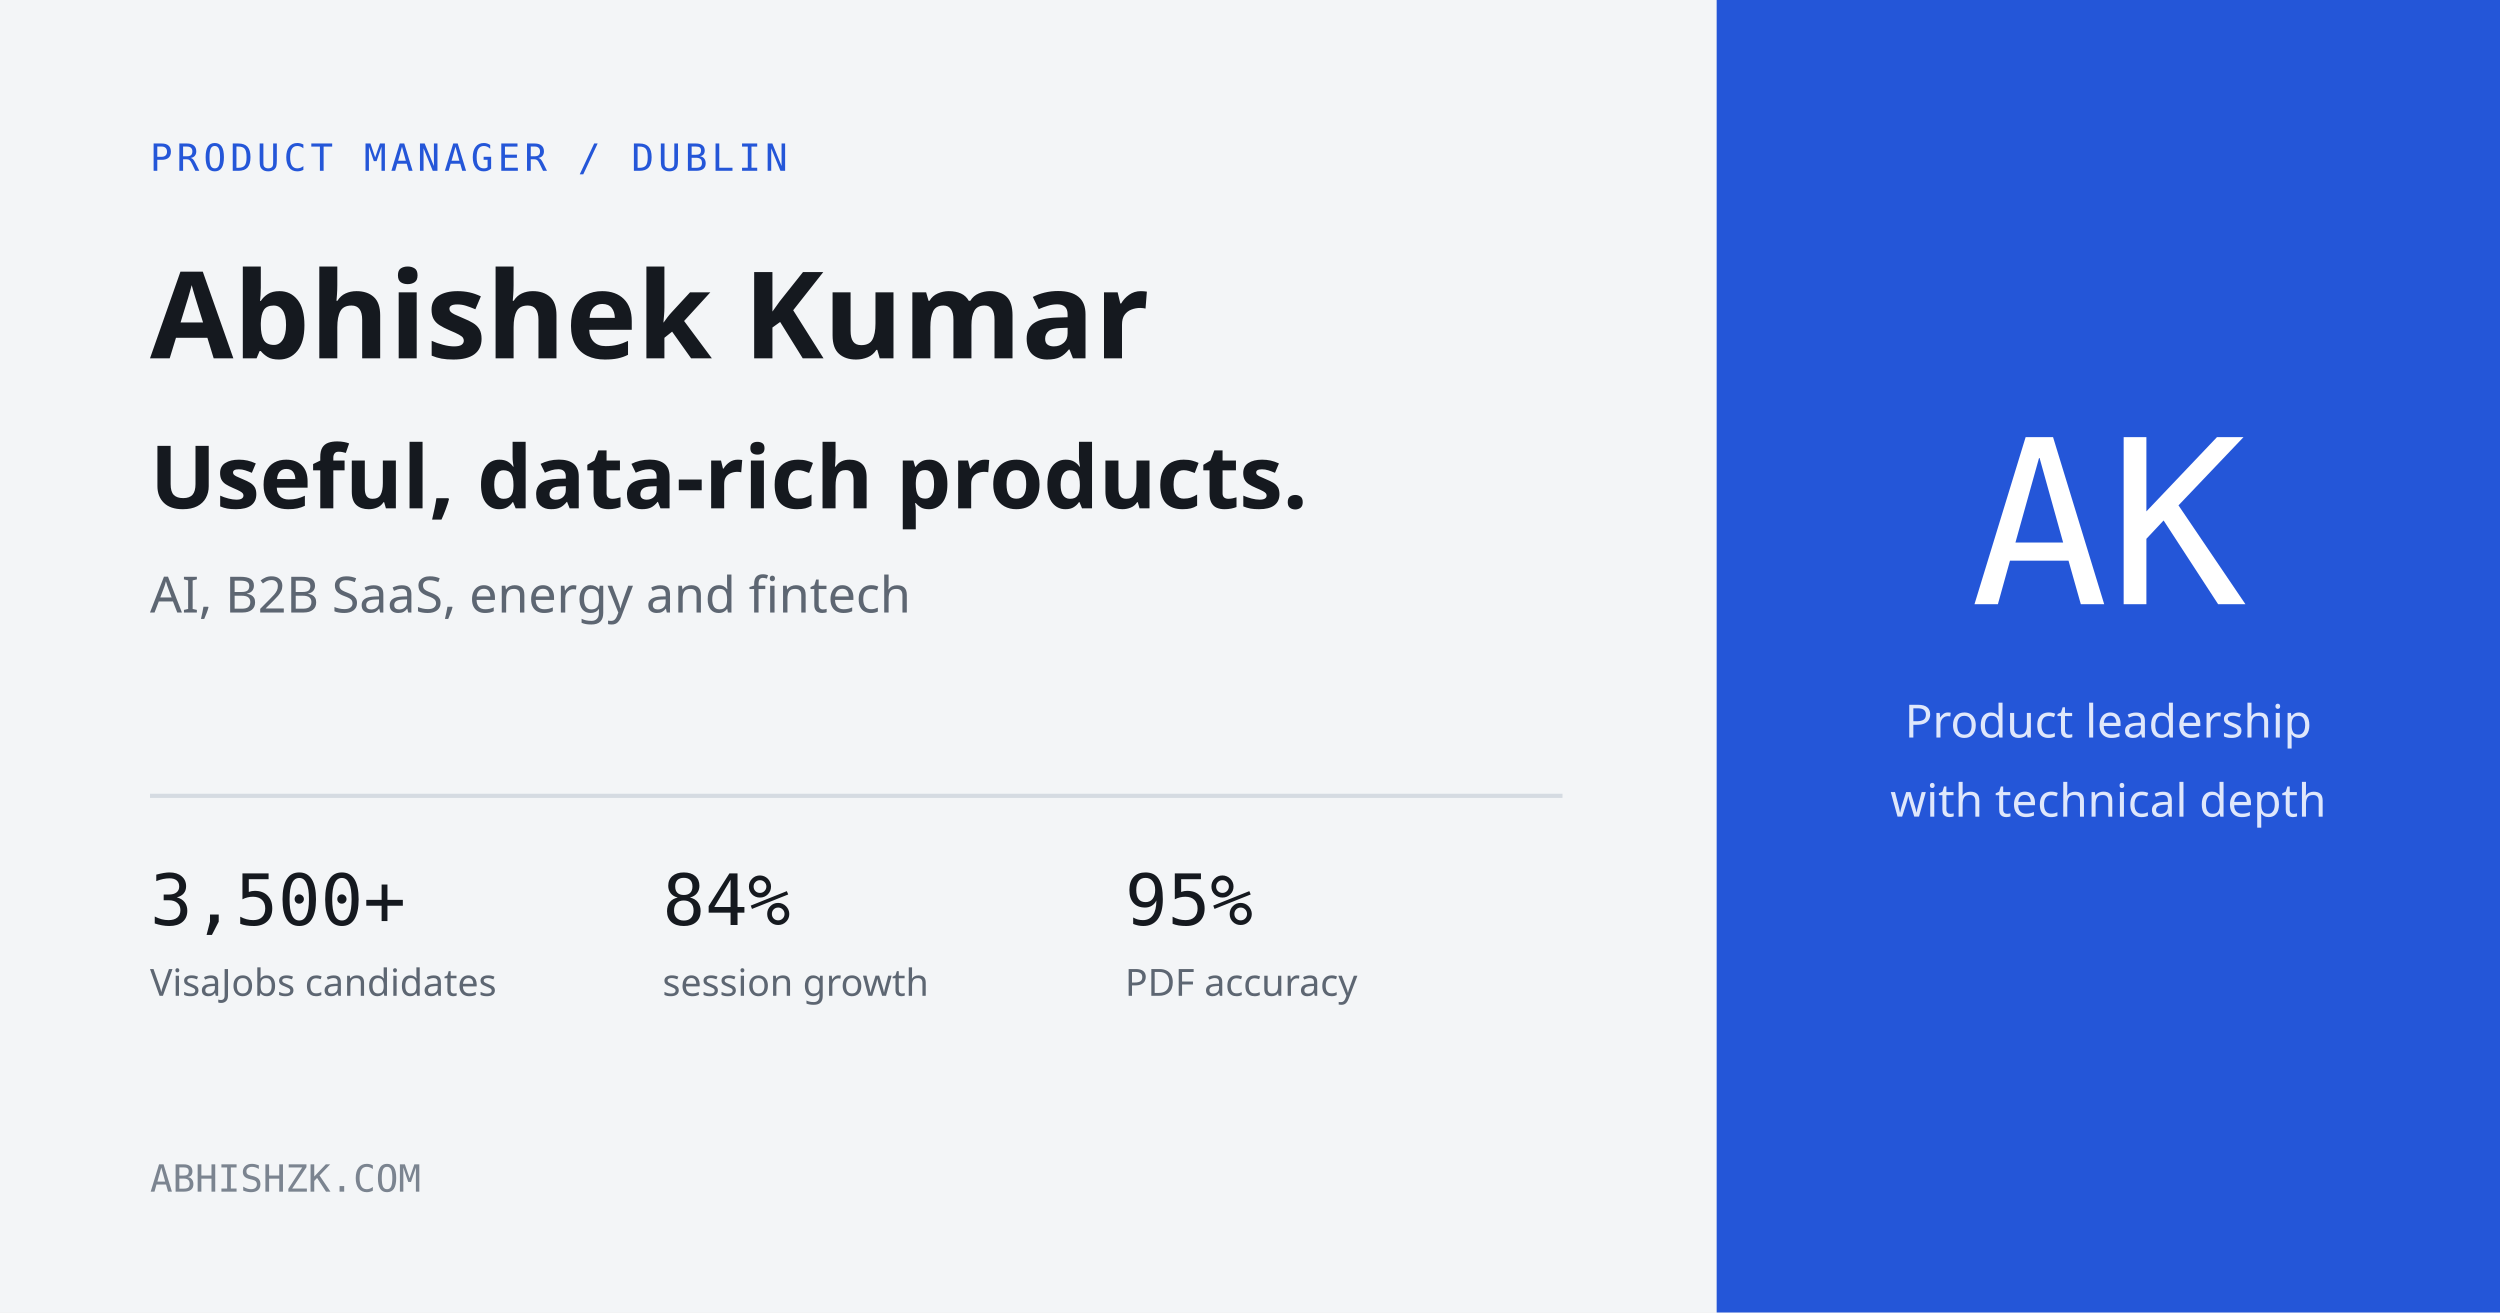
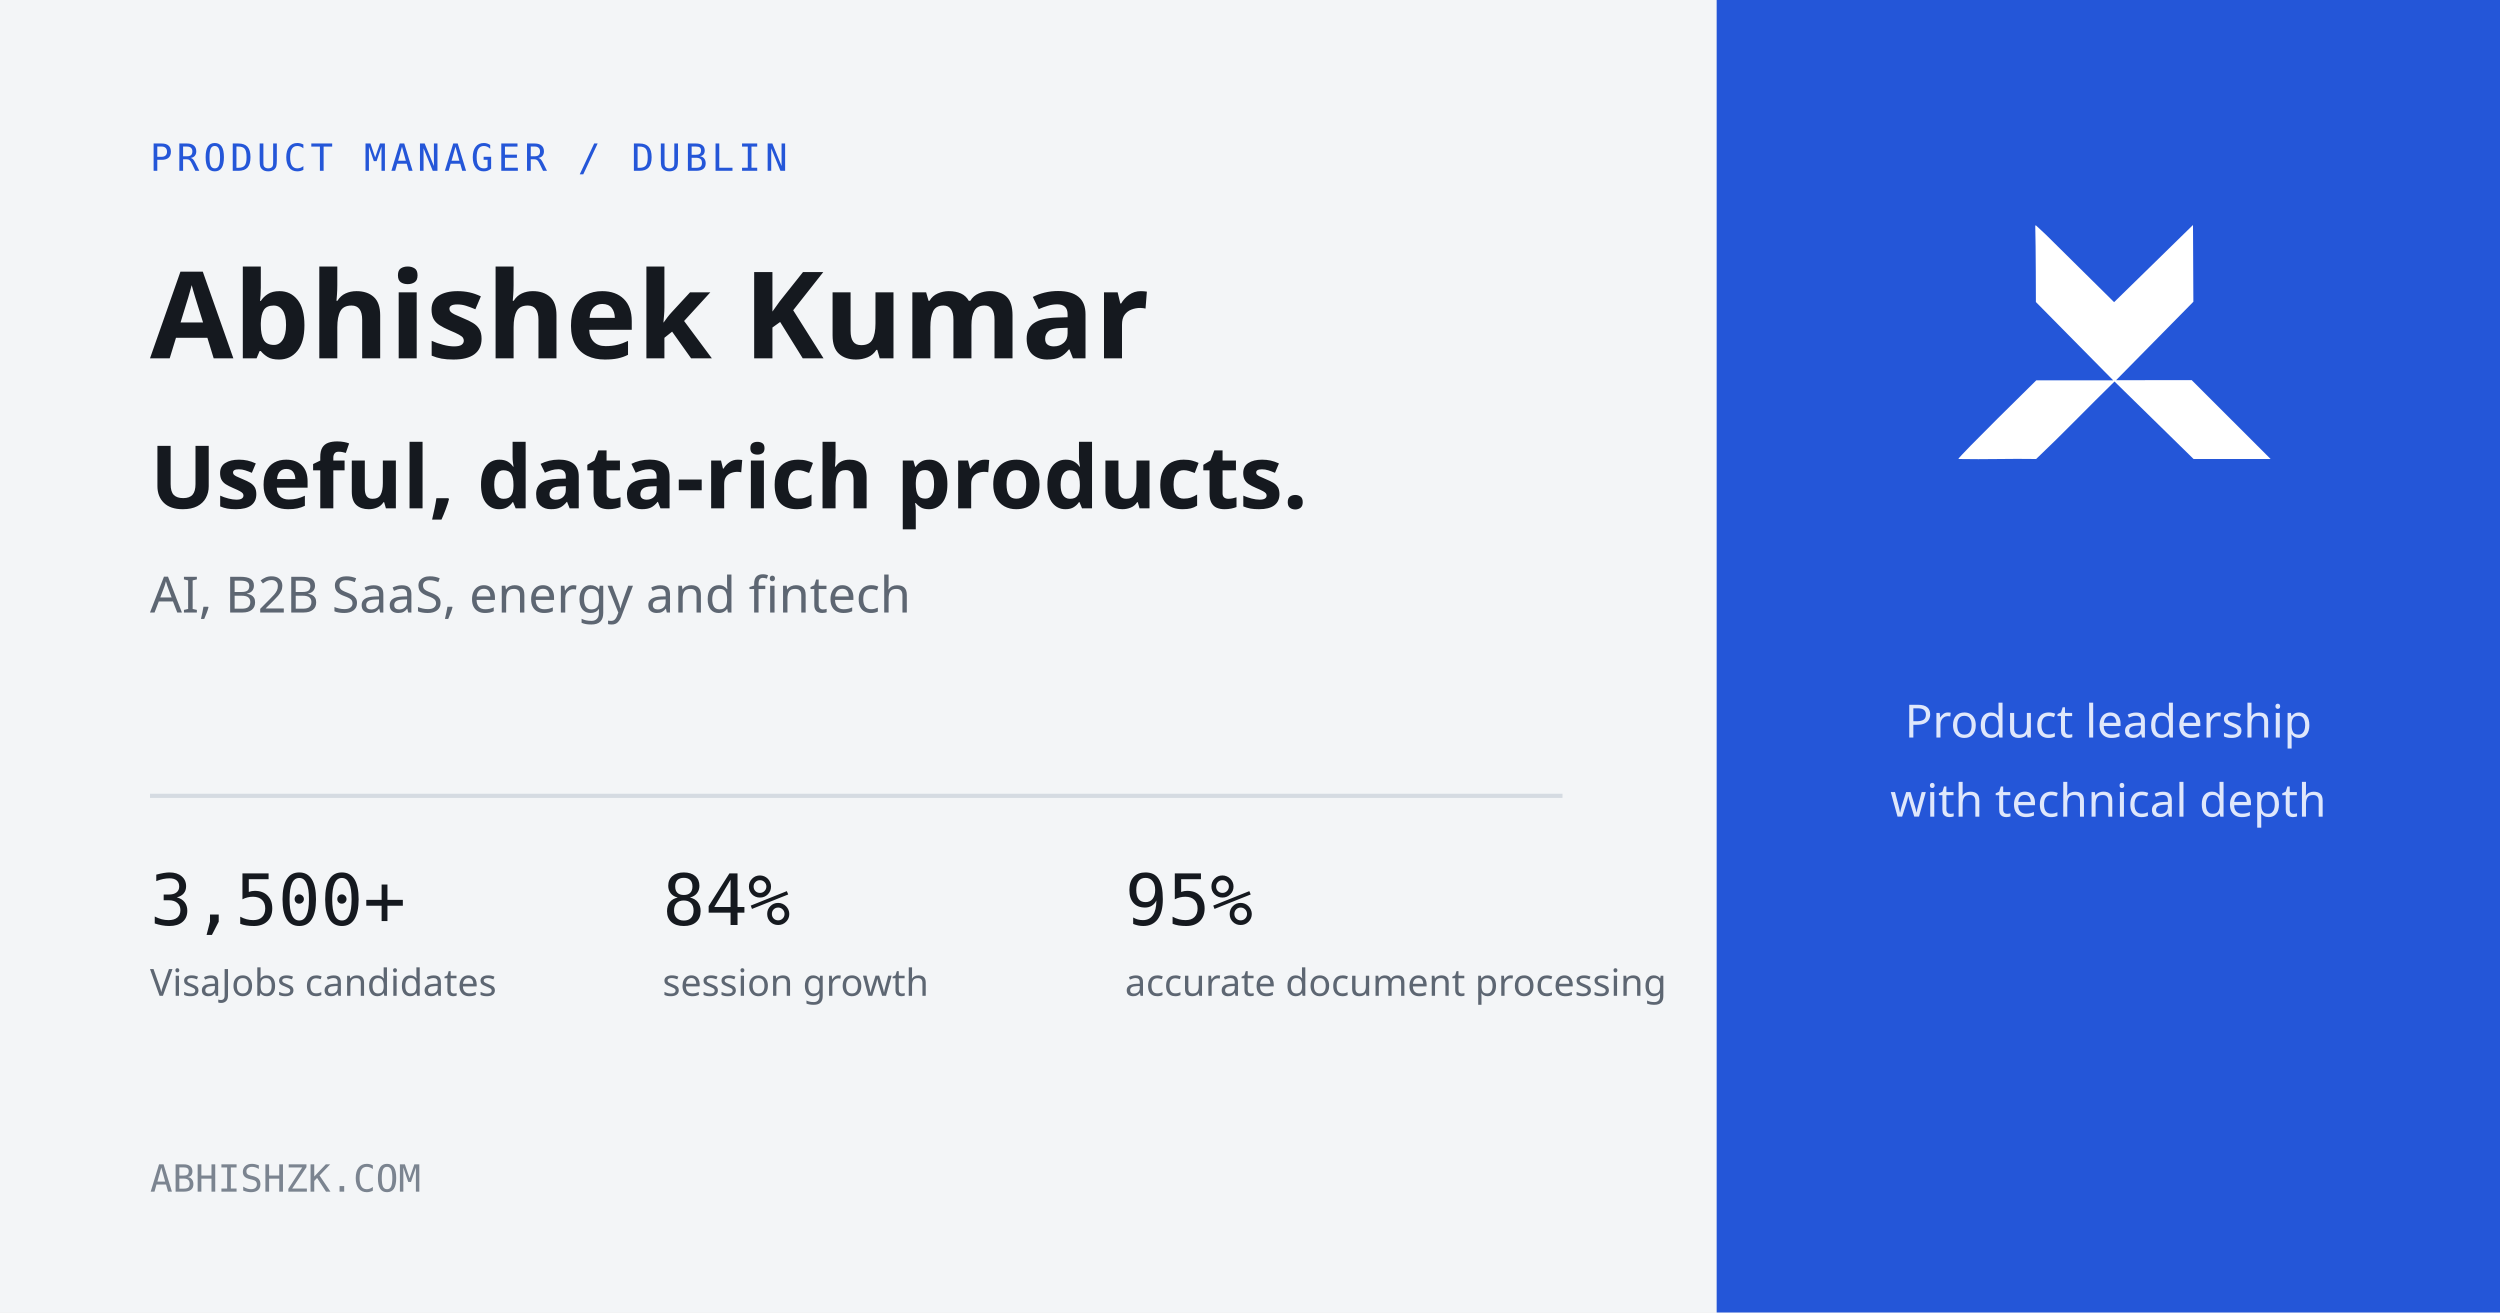
<svg xmlns="http://www.w3.org/2000/svg" viewBox="0 0 1200 630">
  <rect width="1200" height="630" fill="#f3f5f7" />
  <rect x="824" width="376" height="630" fill="#2456d8" />
+   <g transform="translate(940 108) scale(4.2)" fill="#fff">
+     <path d="M17.803 8.818 26.818 0l.043 8.773-8.835 8.965 8.641-.012 9.024 9.017h-8.806l-9.037-8.855c-2.974 2.901-5.937 5.999-8.955 8.855-2.899-.057-5.81.066-8.893 0 .037-.281 8.908-8.99 8.908-8.99l8.789-.003L8.864 8.803S8.858 2.489 8.792.119c-.002-.051.059-.09.059-.09l1.176 1.095 7.776 7.694Z" />
+   </g>
  <text x="72" y="82" fill="#2456d8" font-family="IBM Plex Mono, monospace" font-size="18" letter-spacing="2">PRODUCT MANAGER / DUBLIN</text>
  <text x="72" y="172" fill="#15191f" font-family="Manrope, sans-serif" font-size="58" font-weight="650">Abhishek Kumar</text>
  <text x="72" y="244" fill="#15191f" font-family="Manrope, sans-serif" font-size="42" font-weight="600">Useful, data-rich products.</text>
  <text x="72" y="294" fill="#5d6672" font-family="Manrope, sans-serif" font-size="24">AI, B2B SaaS, energy and fintech</text>
  <line x1="72" y1="382" x2="750" y2="382" stroke="#d5dbe2" stroke-width="2" />
  <text x="72" y="444" fill="#15191f" font-family="IBM Plex Mono, monospace" font-size="34">3,500+</text>
  <text x="72" y="478" fill="#5d6672" font-family="Manrope, sans-serif" font-size="18">VisaJobs candidates</text>
  <text x="318" y="444" fill="#15191f" font-family="IBM Plex Mono, monospace" font-size="34">84%</text>
  <text x="318" y="478" fill="#5d6672" font-family="Manrope, sans-serif" font-size="18">session growth</text>
  <text x="540" y="444" fill="#15191f" font-family="IBM Plex Mono, monospace" font-size="34">95%</text>
-   <text x="540" y="478" fill="#5d6672" font-family="Manrope, sans-serif" font-size="18">PDF accuracy</text>
-   <text x="1012" y="290" fill="#ffffff" text-anchor="middle" font-family="IBM Plex Mono, monospace" font-size="110" font-weight="500">AK</text>
+   <text x="540" y="478" fill="#5d6672" font-family="Manrope, sans-serif" font-size="18">accurate document processing</text>
  <text x="1012" y="354" fill="#dfe7fb" text-anchor="middle" font-family="Manrope, sans-serif" font-size="22">Product leadership</text>
  <text x="1012" y="392" fill="#dfe7fb" text-anchor="middle" font-family="Manrope, sans-serif" font-size="22">with technical depth</text>
  <text x="72" y="572" fill="#7b8490" font-family="IBM Plex Mono, monospace" font-size="18">ABHISHZK.COM</text>
</svg>
